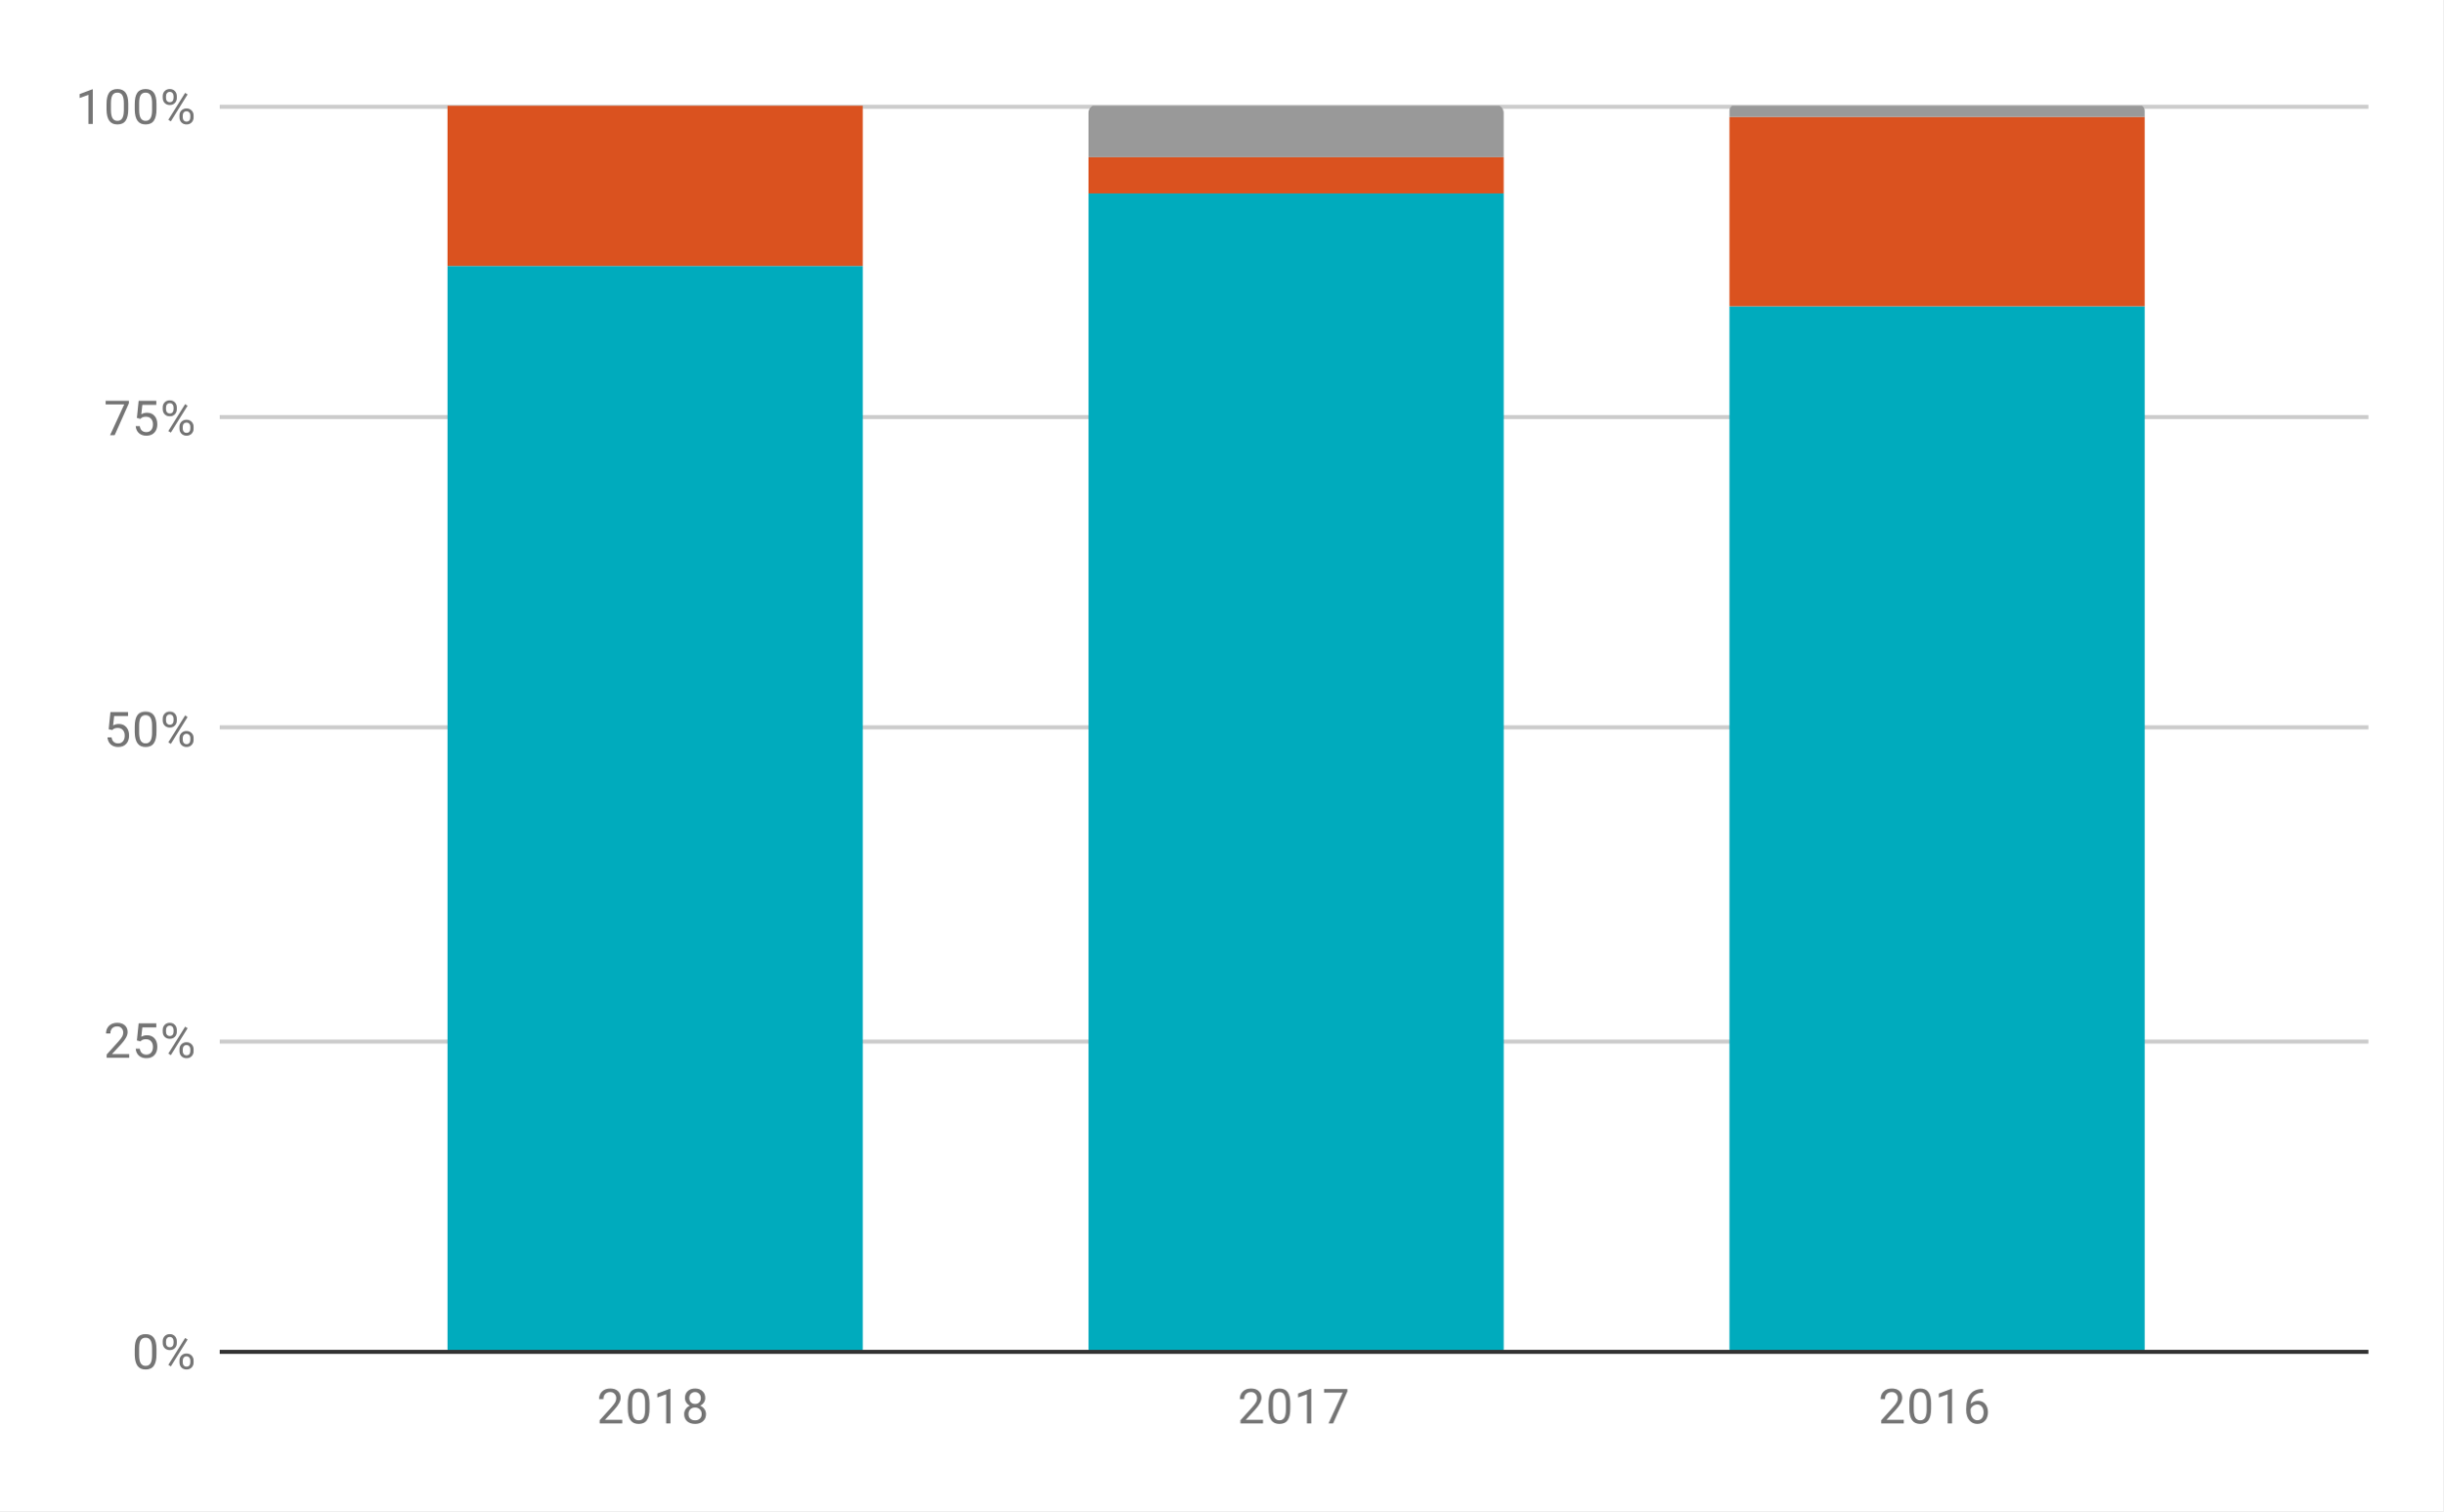
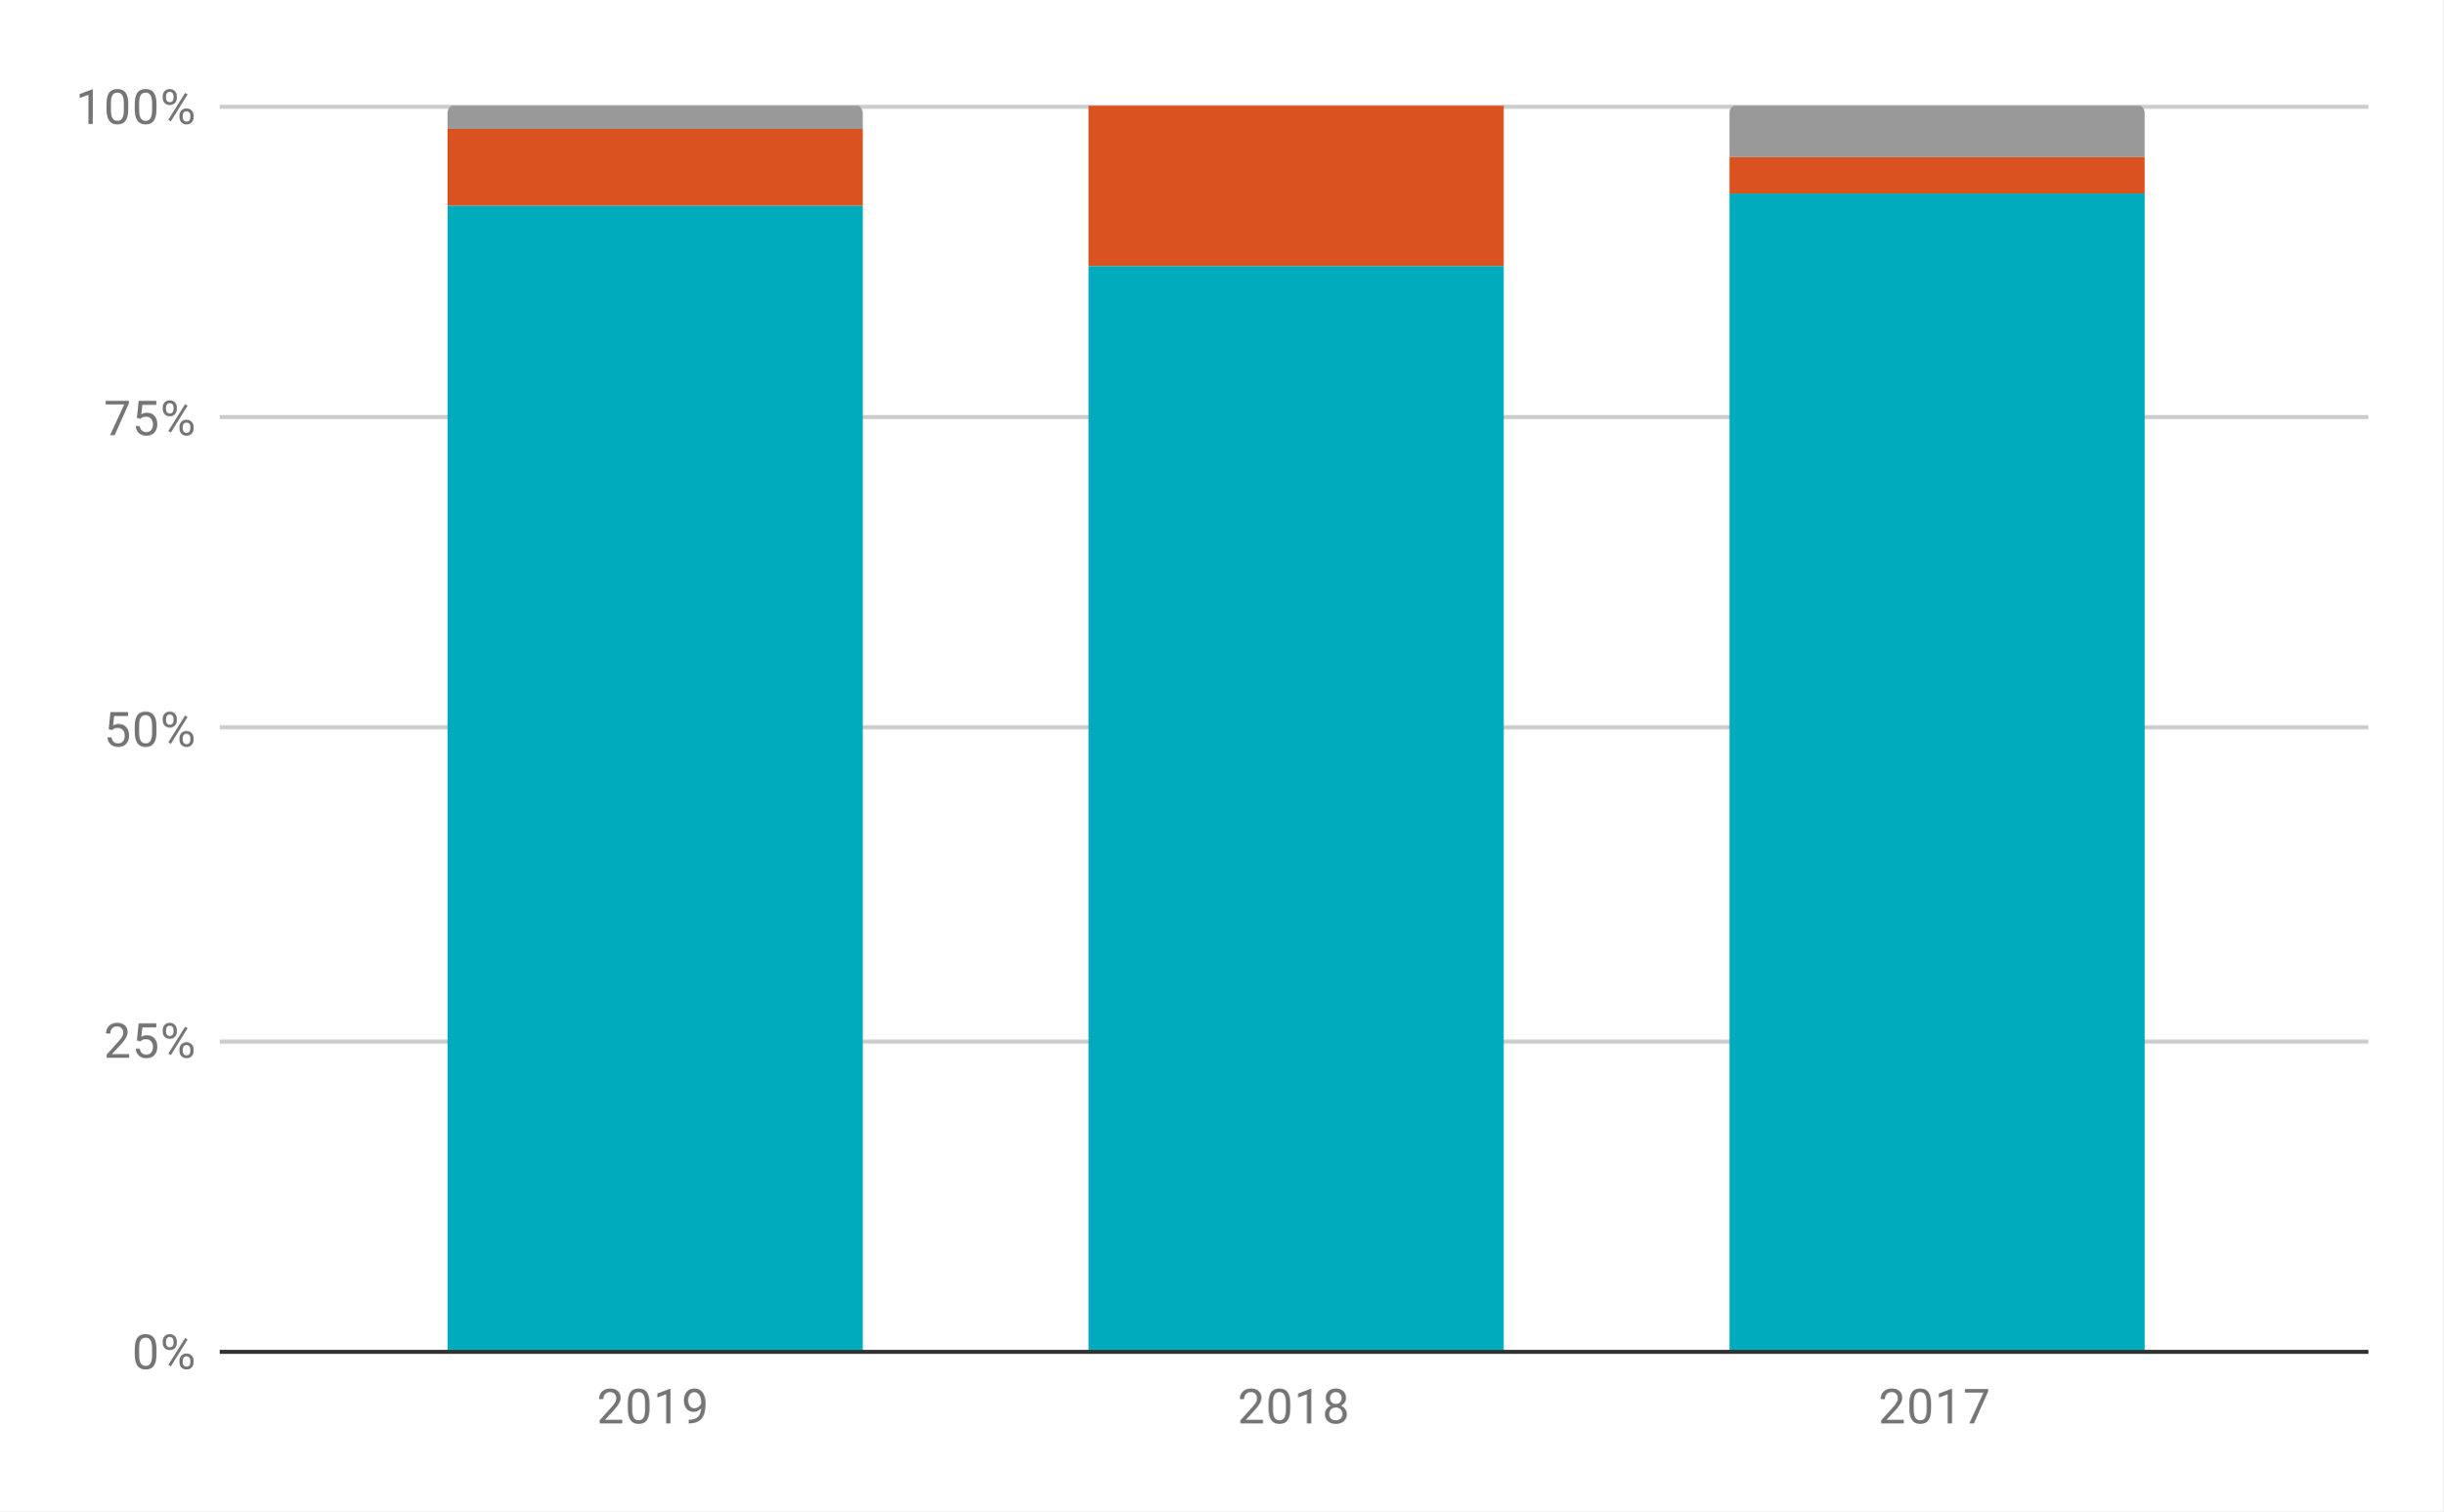
<svg xmlns="http://www.w3.org/2000/svg" version="1.1" viewBox="0.0 0.0 606.0 375.0" fill="none" stroke="none" stroke-linecap="square" stroke-miterlimit="10" width="606" height="375">
  <path fill="#ffffff" d="M0 0L606.0 0L606.0 375.0L0 375.0L0 0Z" fill-rule="nonzero" />
  <path stroke="#333333" stroke-width="1.0" stroke-linecap="butt" d="M54.5 335.5L587.5 335.5" fill-rule="nonzero" />
  <path stroke="#cccccc" stroke-width="1.0" stroke-linecap="butt" d="M54.5 258.5L587.5 258.5" fill-rule="nonzero" />
  <path stroke="#cccccc" stroke-width="1.0" stroke-linecap="butt" d="M54.5 180.5L587.5 180.5" fill-rule="nonzero" />
  <path stroke="#cccccc" stroke-width="1.0" stroke-linecap="butt" d="M54.5 103.5L587.5 103.5" fill-rule="nonzero" />
  <path stroke="#cccccc" stroke-width="1.0" stroke-linecap="butt" d="M54.5 26.5L587.5 26.5" fill-rule="nonzero" />
  <clipPath id="id_0">
    <path d="M54.75 26.25L587.25 26.25L587.25 335.25L54.75 335.25L54.75 26.25Z" clip-rule="nonzero" />
  </clipPath>
-   <path stroke="#000000" stroke-width="0.0" stroke-linecap="butt" stroke-opacity="0.0" clip-path="url(#id_0)" d="M214.0 335.0L111.0 335.0L111.0 66.0L214.0 66.0Z" fill-rule="nonzero" />
-   <path fill="#00abbd" clip-path="url(#id_0)" d="M214.0 335.0L111.0 335.0L111.0 66.0L214.0 66.0Z" fill-rule="nonzero" />
-   <path stroke="#000000" stroke-width="0.0" stroke-linecap="butt" stroke-opacity="0.0" clip-path="url(#id_0)" d="M373.0 335.0L270.0 335.0L270.0 48.0L373.0 48.0Z" fill-rule="nonzero" />
-   <path fill="#00abbd" clip-path="url(#id_0)" d="M373.0 335.0L270.0 335.0L270.0 48.0L373.0 48.0Z" fill-rule="nonzero" />
-   <path stroke="#000000" stroke-width="0.0" stroke-linecap="butt" stroke-opacity="0.0" clip-path="url(#id_0)" d="M532.0 335.0L429.0 335.0L429.0 76.0L532.0 76.0Z" fill-rule="nonzero" />
-   <path fill="#00abbd" clip-path="url(#id_0)" d="M532.0 335.0L429.0 335.0L429.0 76.0L532.0 76.0Z" fill-rule="nonzero" />
-   <path stroke="#000000" stroke-width="0.0" stroke-linecap="butt" stroke-opacity="0.0" clip-path="url(#id_0)" d="M214.0 66.0L111.0 66.0L111.0 26.0L214.0 26.0Z" fill-rule="nonzero" />
-   <path fill="#da521f" clip-path="url(#id_0)" d="M214.0 66.0L111.0 66.0L111.0 26.0L214.0 26.0Z" fill-rule="nonzero" />
-   <path stroke="#000000" stroke-width="0.0" stroke-linecap="butt" stroke-opacity="0.0" clip-path="url(#id_0)" d="M373.0 48.0L270.0 48.0L270.0 39.0L373.0 39.0Z" fill-rule="nonzero" />
-   <path fill="#da521f" clip-path="url(#id_0)" d="M373.0 48.0L270.0 48.0L270.0 39.0L373.0 39.0Z" fill-rule="nonzero" />
-   <path stroke="#000000" stroke-width="0.0" stroke-linecap="butt" stroke-opacity="0.0" clip-path="url(#id_0)" d="M532.0 76.0L429.0 76.0L429.0 29.0L532.0 29.0Z" fill-rule="nonzero" />
-   <path fill="#da521f" clip-path="url(#id_0)" d="M532.0 76.0L429.0 76.0L429.0 29.0L532.0 29.0Z" fill-rule="nonzero" />
-   <path stroke="#000000" stroke-width="0.0" stroke-linecap="butt" stroke-opacity="0.0" clip-path="url(#id_0)" d="M214.0 26.0L111.0 26.0L111.0 26.0L214.0 26.0Z" fill-rule="nonzero" />
-   <path fill="#999999" clip-path="url(#id_0)" d="M214.0 26.0L111.0 26.0L111.0 26.0L214.0 26.0Z" fill-rule="nonzero" />
-   <path stroke="#000000" stroke-width="0.0" stroke-linecap="butt" stroke-opacity="0.0" clip-path="url(#id_0)" d="M373.0 39.0L270.0 39.0L270.0 28.0C270.0 26.895 270.895 26.0 272.0 26.0L371.0 26.0C372.105 26.0 373.0 26.895 373.0 28.0Z" fill-rule="nonzero" />
-   <path fill="#999999" clip-path="url(#id_0)" d="M373.0 39.0L270.0 39.0L270.0 28.0C270.0 26.895 270.895 26.0 272.0 26.0L371.0 26.0C372.105 26.0 373.0 26.895 373.0 28.0Z" fill-rule="nonzero" />
-   <path stroke="#000000" stroke-width="0.0" stroke-linecap="butt" stroke-opacity="0.0" clip-path="url(#id_0)" d="M532.0 29.0L429.0 29.0L429.0 27.5C429.0 26.672 429.672 26.0 430.5 26.0L530.5 26.0C531.328 26.0 532.0 26.672 532.0 27.5Z" fill-rule="nonzero" />
-   <path fill="#999999" clip-path="url(#id_0)" d="M532.0 29.0L429.0 29.0L429.0 27.5C429.0 26.672 429.672 26.0 430.5 26.0L530.5 26.0C531.328 26.0 532.0 26.672 532.0 27.5Z" fill-rule="nonzero" />
+   <path stroke="#000000" stroke-width="2.0" stroke-linecap="butt" stroke-opacity="0.0" clip-path="url(#id_0)" d="M214.0 335.0L111.0 335.0L111.0 51.0L214.0 51.0Z" fill-rule="nonzero" />
+   <path fill="#00abbd" clip-path="url(#id_0)" d="M214.0 335.0L111.0 335.0L111.0 51.0L214.0 51.0Z" fill-rule="nonzero" />
+   <path stroke="#000000" stroke-width="2.0" stroke-linecap="butt" stroke-opacity="0.0" clip-path="url(#id_0)" d="M373.0 335.0L270.0 335.0L270.0 66.0L373.0 66.0Z" fill-rule="nonzero" />
+   <path fill="#00abbd" clip-path="url(#id_0)" d="M373.0 335.0L270.0 335.0L270.0 66.0L373.0 66.0Z" fill-rule="nonzero" />
+   <path stroke="#000000" stroke-width="2.0" stroke-linecap="butt" stroke-opacity="0.0" clip-path="url(#id_0)" d="M532.0 335.0L429.0 335.0L429.0 48.0L532.0 48.0Z" fill-rule="nonzero" />
+   <path fill="#00abbd" clip-path="url(#id_0)" d="M532.0 335.0L429.0 335.0L429.0 48.0L532.0 48.0Z" fill-rule="nonzero" />
+   <path stroke="#000000" stroke-width="2.0" stroke-linecap="butt" stroke-opacity="0.0" clip-path="url(#id_0)" d="M214.0 51.0L111.0 51.0L111.0 32.0L214.0 32.0Z" fill-rule="nonzero" />
+   <path fill="#da521f" clip-path="url(#id_0)" d="M214.0 51.0L111.0 51.0L111.0 32.0L214.0 32.0Z" fill-rule="nonzero" />
+   <path stroke="#000000" stroke-width="2.0" stroke-linecap="butt" stroke-opacity="0.0" clip-path="url(#id_0)" d="M373.0 66.0L270.0 66.0L270.0 26.0L373.0 26.0Z" fill-rule="nonzero" />
+   <path fill="#da521f" clip-path="url(#id_0)" d="M373.0 66.0L270.0 66.0L270.0 26.0L373.0 26.0Z" fill-rule="nonzero" />
+   <path stroke="#000000" stroke-width="2.0" stroke-linecap="butt" stroke-opacity="0.0" clip-path="url(#id_0)" d="M532.0 48.0L429.0 48.0L429.0 39.0L532.0 39.0Z" fill-rule="nonzero" />
+   <path fill="#da521f" clip-path="url(#id_0)" d="M532.0 48.0L429.0 48.0L429.0 39.0L532.0 39.0Z" fill-rule="nonzero" />
+   <path stroke="#000000" stroke-width="2.0" stroke-linecap="butt" stroke-opacity="0.0" clip-path="url(#id_0)" d="M214.0 32.0L111.0 32.0L111.0 28.0C111.0 26.895 111.895 26.0 113.0 26.0L212.0 26.0C213.105 26.0 214.0 26.895 214.0 28.0Z" fill-rule="nonzero" />
+   <path fill="#999999" clip-path="url(#id_0)" d="M214.0 32.0L111.0 32.0L111.0 28.0C111.0 26.895 111.895 26.0 113.0 26.0L212.0 26.0C213.105 26.0 214.0 26.895 214.0 28.0Z" fill-rule="nonzero" />
+   <path stroke="#000000" stroke-width="2.0" stroke-linecap="butt" stroke-opacity="0.0" clip-path="url(#id_0)" d="M373.0 26.0L270.0 26.0L270.0 26.0L373.0 26.0Z" fill-rule="nonzero" />
+   <path fill="#999999" clip-path="url(#id_0)" d="M373.0 26.0L270.0 26.0L270.0 26.0L373.0 26.0Z" fill-rule="nonzero" />
+   <path stroke="#000000" stroke-width="2.0" stroke-linecap="butt" stroke-opacity="0.0" clip-path="url(#id_0)" d="M532.0 39.0L429.0 39.0L429.0 28.0C429.0 26.895 429.895 26.0 431.0 26.0L530.0 26.0C531.105 26.0 532.0 26.895 532.0 28.0Z" fill-rule="nonzero" />
+   <path fill="#999999" clip-path="url(#id_0)" d="M532.0 39.0L429.0 39.0L429.0 28.0C429.0 26.895 429.895 26.0 431.0 26.0L530.0 26.0C531.105 26.0 532.0 26.895 532.0 28.0Z" fill-rule="nonzero" />
  <path fill="#757575" d="M38.812 336.109Q38.812 338.016 38.156 338.953Q37.516 339.875 36.125 339.875Q34.766 339.875 34.109 338.969Q33.453 338.062 33.422 336.25L33.422 334.812Q33.422 332.922 34.062 332.016Q34.719 331.094 36.109 331.094Q37.484 331.094 38.141 331.984Q38.797 332.859 38.812 334.703L38.812 336.109ZM37.719 334.625Q37.719 333.25 37.328 332.625Q36.953 331.984 36.109 331.984Q35.281 331.984 34.891 332.625Q34.516 333.25 34.516 334.547L34.516 336.281Q34.516 337.656 34.906 338.328Q35.312 338.984 36.125 338.984Q36.922 338.984 37.312 338.359Q37.703 337.734 37.719 336.406L37.719 334.625ZM40.359 332.859Q40.359 332.094 40.844 331.594Q41.344 331.094 42.109 331.094Q42.891 331.094 43.375 331.594Q43.859 332.094 43.859 332.891L43.859 333.312Q43.859 334.078 43.359 334.578Q42.875 335.062 42.125 335.062Q41.359 335.062 40.859 334.578Q40.359 334.078 40.359 333.266L40.359 332.859ZM41.172 333.312Q41.172 333.766 41.422 334.062Q41.688 334.359 42.125 334.359Q42.547 334.359 42.797 334.078Q43.047 333.781 43.047 333.281L43.047 332.859Q43.047 332.406 42.797 332.109Q42.547 331.797 42.109 331.797Q41.672 331.797 41.422 332.109Q41.172 332.406 41.172 332.875L41.172 333.312ZM44.516 337.656Q44.516 336.891 45.0 336.406Q45.5 335.906 46.266 335.906Q47.031 335.906 47.516 336.406Q48.016 336.891 48.016 337.703L48.016 338.109Q48.016 338.875 47.531 339.375Q47.047 339.875 46.281 339.875Q45.516 339.875 45.016 339.391Q44.516 338.891 44.516 338.078L44.516 337.656ZM45.328 338.109Q45.328 338.578 45.578 338.875Q45.844 339.172 46.281 339.172Q46.703 339.172 46.953 338.891Q47.203 338.594 47.203 338.094L47.203 337.656Q47.203 337.188 46.938 336.906Q46.688 336.609 46.266 336.609Q45.844 336.609 45.578 336.906Q45.328 337.188 45.328 337.688L45.328 338.109ZM42.375 339.109L41.75 338.719L45.922 332.047L46.531 332.438L42.375 339.109Z" fill-rule="nonzero" />
  <path fill="#757575" d="M32.047 262.5L26.453 262.5L26.453 261.719L29.406 258.438Q30.062 257.688 30.312 257.234Q30.562 256.766 30.562 256.266Q30.562 255.594 30.156 255.172Q29.766 254.734 29.078 254.734Q28.281 254.734 27.828 255.203Q27.375 255.656 27.375 256.484L26.297 256.484Q26.297 255.297 27.047 254.578Q27.812 253.844 29.078 253.844Q30.281 253.844 30.969 254.469Q31.656 255.094 31.656 256.141Q31.656 257.391 30.047 259.141L27.766 261.609L32.047 261.609L32.047 262.5ZM33.953 258.219L34.391 253.969L38.766 253.969L38.766 254.969L35.312 254.969L35.047 257.297Q35.688 256.922 36.484 256.922Q37.641 256.922 38.328 257.703Q39.016 258.469 39.016 259.781Q39.016 261.094 38.297 261.859Q37.594 262.625 36.312 262.625Q35.188 262.625 34.469 262.0Q33.75 261.359 33.656 260.25L34.672 260.25Q34.781 260.984 35.203 261.359Q35.625 261.734 36.312 261.734Q37.062 261.734 37.5 261.219Q37.938 260.703 37.938 259.797Q37.938 258.938 37.469 258.422Q37.0 257.906 36.219 257.906Q35.516 257.906 35.109 258.203L34.828 258.438L33.953 258.219ZM40.359 255.609Q40.359 254.844 40.844 254.344Q41.344 253.844 42.109 253.844Q42.891 253.844 43.375 254.344Q43.859 254.844 43.859 255.641L43.859 256.062Q43.859 256.828 43.359 257.328Q42.875 257.812 42.125 257.812Q41.359 257.812 40.859 257.328Q40.359 256.828 40.359 256.016L40.359 255.609ZM41.172 256.062Q41.172 256.516 41.422 256.812Q41.688 257.109 42.125 257.109Q42.547 257.109 42.797 256.828Q43.047 256.531 43.047 256.031L43.047 255.609Q43.047 255.156 42.797 254.859Q42.547 254.547 42.109 254.547Q41.672 254.547 41.422 254.859Q41.172 255.156 41.172 255.625L41.172 256.062ZM44.516 260.406Q44.516 259.641 45.0 259.156Q45.5 258.656 46.266 258.656Q47.031 258.656 47.516 259.156Q48.016 259.641 48.016 260.453L48.016 260.859Q48.016 261.625 47.531 262.125Q47.047 262.625 46.281 262.625Q45.516 262.625 45.016 262.141Q44.516 261.641 44.516 260.828L44.516 260.406ZM45.328 260.859Q45.328 261.328 45.578 261.625Q45.844 261.922 46.281 261.922Q46.703 261.922 46.953 261.641Q47.203 261.344 47.203 260.844L47.203 260.406Q47.203 259.938 46.938 259.656Q46.688 259.359 46.266 259.359Q45.844 259.359 45.578 259.656Q45.328 259.938 45.328 260.438L45.328 260.859ZM42.375 261.859L41.75 261.469L45.922 254.797L46.531 255.188L42.375 261.859Z" fill-rule="nonzero" />
  <path fill="#757575" d="M26.953 180.969L27.391 176.719L31.766 176.719L31.766 177.719L28.312 177.719L28.047 180.047Q28.688 179.672 29.484 179.672Q30.641 179.672 31.328 180.453Q32.016 181.219 32.016 182.531Q32.016 183.844 31.297 184.609Q30.594 185.375 29.312 185.375Q28.188 185.375 27.469 184.75Q26.75 184.109 26.656 183.0L27.672 183.0Q27.781 183.734 28.203 184.109Q28.625 184.484 29.312 184.484Q30.062 184.484 30.5 183.969Q30.938 183.453 30.938 182.547Q30.938 181.688 30.469 181.172Q30.0 180.656 29.219 180.656Q28.516 180.656 28.109 180.953L27.828 181.188L26.953 180.969ZM38.812 181.609Q38.812 183.516 38.156 184.453Q37.516 185.375 36.125 185.375Q34.766 185.375 34.109 184.469Q33.453 183.562 33.422 181.75L33.422 180.312Q33.422 178.422 34.062 177.516Q34.719 176.594 36.109 176.594Q37.484 176.594 38.141 177.484Q38.797 178.359 38.812 180.203L38.812 181.609ZM37.719 180.125Q37.719 178.75 37.328 178.125Q36.953 177.484 36.109 177.484Q35.281 177.484 34.891 178.125Q34.516 178.75 34.516 180.047L34.516 181.781Q34.516 183.156 34.906 183.828Q35.312 184.484 36.125 184.484Q36.922 184.484 37.312 183.859Q37.703 183.234 37.719 181.906L37.719 180.125ZM40.359 178.359Q40.359 177.594 40.844 177.094Q41.344 176.594 42.109 176.594Q42.891 176.594 43.375 177.094Q43.859 177.594 43.859 178.391L43.859 178.812Q43.859 179.578 43.359 180.078Q42.875 180.562 42.125 180.562Q41.359 180.562 40.859 180.078Q40.359 179.578 40.359 178.766L40.359 178.359ZM41.172 178.812Q41.172 179.266 41.422 179.562Q41.688 179.859 42.125 179.859Q42.547 179.859 42.797 179.578Q43.047 179.281 43.047 178.781L43.047 178.359Q43.047 177.906 42.797 177.609Q42.547 177.297 42.109 177.297Q41.672 177.297 41.422 177.609Q41.172 177.906 41.172 178.375L41.172 178.812ZM44.516 183.156Q44.516 182.391 45.0 181.906Q45.5 181.406 46.266 181.406Q47.031 181.406 47.516 181.906Q48.016 182.391 48.016 183.203L48.016 183.609Q48.016 184.375 47.531 184.875Q47.047 185.375 46.281 185.375Q45.516 185.375 45.016 184.891Q44.516 184.391 44.516 183.578L44.516 183.156ZM45.328 183.609Q45.328 184.078 45.578 184.375Q45.844 184.672 46.281 184.672Q46.703 184.672 46.953 184.391Q47.203 184.094 47.203 183.594L47.203 183.156Q47.203 182.688 46.938 182.406Q46.688 182.109 46.266 182.109Q45.844 182.109 45.578 182.406Q45.328 182.688 45.328 183.188L45.328 183.609ZM42.375 184.609L41.75 184.219L45.922 177.547L46.531 177.938L42.375 184.609Z" fill-rule="nonzero" />
  <path fill="#757575" d="M31.969 100.078L28.438 108.0L27.297 108.0L30.812 100.359L26.203 100.359L26.203 99.469L31.969 99.469L31.969 100.078ZM33.953 103.719L34.391 99.469L38.766 99.469L38.766 100.469L35.312 100.469L35.047 102.797Q35.688 102.422 36.484 102.422Q37.641 102.422 38.328 103.203Q39.016 103.969 39.016 105.281Q39.016 106.594 38.297 107.359Q37.594 108.125 36.312 108.125Q35.188 108.125 34.469 107.5Q33.75 106.859 33.656 105.75L34.672 105.75Q34.781 106.484 35.203 106.859Q35.625 107.234 36.312 107.234Q37.062 107.234 37.5 106.719Q37.938 106.203 37.938 105.297Q37.938 104.438 37.469 103.922Q37.0 103.406 36.219 103.406Q35.516 103.406 35.109 103.703L34.828 103.938L33.953 103.719ZM40.359 101.109Q40.359 100.344 40.844 99.844Q41.344 99.344 42.109 99.344Q42.891 99.344 43.375 99.844Q43.859 100.344 43.859 101.141L43.859 101.562Q43.859 102.328 43.359 102.828Q42.875 103.312 42.125 103.312Q41.359 103.312 40.859 102.828Q40.359 102.328 40.359 101.516L40.359 101.109ZM41.172 101.562Q41.172 102.016 41.422 102.312Q41.688 102.609 42.125 102.609Q42.547 102.609 42.797 102.328Q43.047 102.031 43.047 101.531L43.047 101.109Q43.047 100.656 42.797 100.359Q42.547 100.047 42.109 100.047Q41.672 100.047 41.422 100.359Q41.172 100.656 41.172 101.125L41.172 101.562ZM44.516 105.906Q44.516 105.141 45.0 104.656Q45.5 104.156 46.266 104.156Q47.031 104.156 47.516 104.656Q48.016 105.141 48.016 105.953L48.016 106.359Q48.016 107.125 47.531 107.625Q47.047 108.125 46.281 108.125Q45.516 108.125 45.016 107.641Q44.516 107.141 44.516 106.328L44.516 105.906ZM45.328 106.359Q45.328 106.828 45.578 107.125Q45.844 107.422 46.281 107.422Q46.703 107.422 46.953 107.141Q47.203 106.844 47.203 106.344L47.203 105.906Q47.203 105.438 46.938 105.156Q46.688 104.859 46.266 104.859Q45.844 104.859 45.578 105.156Q45.328 105.438 45.328 105.938L45.328 106.359ZM42.375 107.359L41.75 106.969L45.922 100.297L46.531 100.688L42.375 107.359Z" fill-rule="nonzero" />
  <path fill="#757575" d="M23.016 30.75L21.938 30.75L21.938 23.531L19.75 24.328L19.75 23.344L22.859 22.172L23.016 22.172L23.016 30.75ZM31.812 27.109Q31.812 29.016 31.156 29.953Q30.516 30.875 29.125 30.875Q27.766 30.875 27.109 29.969Q26.453 29.062 26.422 27.25L26.422 25.812Q26.422 23.922 27.062 23.016Q27.719 22.094 29.109 22.094Q30.484 22.094 31.141 22.984Q31.797 23.859 31.812 25.703L31.812 27.109ZM30.719 25.625Q30.719 24.25 30.328 23.625Q29.953 22.984 29.109 22.984Q28.281 22.984 27.891 23.625Q27.516 24.25 27.516 25.547L27.516 27.281Q27.516 28.656 27.906 29.328Q28.312 29.984 29.125 29.984Q29.922 29.984 30.312 29.359Q30.703 28.734 30.719 27.406L30.719 25.625ZM38.812 27.109Q38.812 29.016 38.156 29.953Q37.516 30.875 36.125 30.875Q34.766 30.875 34.109 29.969Q33.453 29.062 33.422 27.25L33.422 25.812Q33.422 23.922 34.062 23.016Q34.719 22.094 36.109 22.094Q37.484 22.094 38.141 22.984Q38.797 23.859 38.812 25.703L38.812 27.109ZM37.719 25.625Q37.719 24.25 37.328 23.625Q36.953 22.984 36.109 22.984Q35.281 22.984 34.891 23.625Q34.516 24.25 34.516 25.547L34.516 27.281Q34.516 28.656 34.906 29.328Q35.312 29.984 36.125 29.984Q36.922 29.984 37.312 29.359Q37.703 28.734 37.719 27.406L37.719 25.625ZM40.359 23.859Q40.359 23.094 40.844 22.594Q41.344 22.094 42.109 22.094Q42.891 22.094 43.375 22.594Q43.859 23.094 43.859 23.891L43.859 24.312Q43.859 25.078 43.359 25.578Q42.875 26.062 42.125 26.062Q41.359 26.062 40.859 25.578Q40.359 25.078 40.359 24.266L40.359 23.859ZM41.172 24.312Q41.172 24.766 41.422 25.062Q41.688 25.359 42.125 25.359Q42.547 25.359 42.797 25.078Q43.047 24.781 43.047 24.281L43.047 23.859Q43.047 23.406 42.797 23.109Q42.547 22.797 42.109 22.797Q41.672 22.797 41.422 23.109Q41.172 23.406 41.172 23.875L41.172 24.312ZM44.516 28.656Q44.516 27.891 45.0 27.406Q45.5 26.906 46.266 26.906Q47.031 26.906 47.516 27.406Q48.016 27.891 48.016 28.703L48.016 29.109Q48.016 29.875 47.531 30.375Q47.047 30.875 46.281 30.875Q45.516 30.875 45.016 30.391Q44.516 29.891 44.516 29.078L44.516 28.656ZM45.328 29.109Q45.328 29.578 45.578 29.875Q45.844 30.172 46.281 30.172Q46.703 30.172 46.953 29.891Q47.203 29.594 47.203 29.094L47.203 28.656Q47.203 28.188 46.938 27.906Q46.688 27.609 46.266 27.609Q45.844 27.609 45.578 27.906Q45.328 28.188 45.328 28.688L45.328 29.109ZM42.375 30.109L41.75 29.719L45.922 23.047L46.531 23.438L42.375 30.109Z" fill-rule="nonzero" />
-   <path fill="#757575" d="M154.342 353.25L148.748 353.25L148.748 352.469L151.701 349.188Q152.357 348.438 152.607 347.984Q152.857 347.516 152.857 347.016Q152.857 346.344 152.451 345.922Q152.06 345.484 151.373 345.484Q150.576 345.484 150.123 345.953Q149.67 346.406 149.67 347.234L148.592 347.234Q148.592 346.047 149.342 345.328Q150.107 344.594 151.373 344.594Q152.576 344.594 153.264 345.219Q153.951 345.844 153.951 346.891Q153.951 348.141 152.342 349.891L150.06 352.359L154.342 352.359L154.342 353.25ZM161.107 349.609Q161.107 351.516 160.451 352.453Q159.81 353.375 158.42 353.375Q157.06 353.375 156.404 352.469Q155.748 351.562 155.717 349.75L155.717 348.312Q155.717 346.422 156.357 345.516Q157.014 344.594 158.404 344.594Q159.779 344.594 160.435 345.484Q161.092 346.359 161.107 348.203L161.107 349.609ZM160.014 348.125Q160.014 346.75 159.623 346.125Q159.248 345.484 158.404 345.484Q157.576 345.484 157.185 346.125Q156.81 346.75 156.81 348.047L156.81 349.781Q156.81 351.156 157.201 351.828Q157.607 352.484 158.42 352.484Q159.217 352.484 159.607 351.859Q159.998 351.234 160.014 349.906L160.014 348.125ZM166.31 353.25L165.232 353.25L165.232 346.031L163.045 346.828L163.045 345.844L166.154 344.672L166.31 344.672L166.31 353.25ZM174.935 346.938Q174.935 347.578 174.592 348.078Q174.248 348.578 173.685 348.859Q174.342 349.141 174.732 349.703Q175.123 350.25 175.123 350.953Q175.123 352.047 174.373 352.719Q173.639 353.375 172.42 353.375Q171.185 353.375 170.435 352.719Q169.701 352.047 169.701 350.953Q169.701 350.25 170.076 349.703Q170.451 349.141 171.123 348.859Q170.56 348.578 170.232 348.078Q169.904 347.578 169.904 346.938Q169.904 345.859 170.592 345.234Q171.279 344.594 172.42 344.594Q173.545 344.594 174.232 345.234Q174.935 345.859 174.935 346.938ZM174.045 350.922Q174.045 350.203 173.592 349.766Q173.139 349.312 172.404 349.312Q171.67 349.312 171.217 349.766Q170.779 350.203 170.779 350.938Q170.779 351.656 171.217 352.078Q171.654 352.484 172.42 352.484Q173.17 352.484 173.607 352.062Q174.045 351.641 174.045 350.922ZM172.42 345.484Q171.779 345.484 171.373 345.891Q170.982 346.281 170.982 346.969Q170.982 347.609 171.373 348.016Q171.764 348.422 172.404 348.422Q173.06 348.422 173.451 348.016Q173.842 347.609 173.842 346.969Q173.842 346.312 173.435 345.906Q173.029 345.484 172.42 345.484Z" fill-rule="nonzero" />
-   <path fill="#757575" d="M313.297 353.25L307.703 353.25L307.703 352.469L310.656 349.188Q311.312 348.438 311.562 347.984Q311.812 347.516 311.812 347.016Q311.812 346.344 311.406 345.922Q311.016 345.484 310.328 345.484Q309.531 345.484 309.078 345.953Q308.625 346.406 308.625 347.234L307.547 347.234Q307.547 346.047 308.297 345.328Q309.062 344.594 310.328 344.594Q311.531 344.594 312.219 345.219Q312.906 345.844 312.906 346.891Q312.906 348.141 311.297 349.891L309.016 352.359L313.297 352.359L313.297 353.25ZM320.062 349.609Q320.062 351.516 319.406 352.453Q318.766 353.375 317.375 353.375Q316.016 353.375 315.359 352.469Q314.703 351.562 314.672 349.75L314.672 348.312Q314.672 346.422 315.312 345.516Q315.969 344.594 317.359 344.594Q318.734 344.594 319.391 345.484Q320.047 346.359 320.062 348.203L320.062 349.609ZM318.969 348.125Q318.969 346.75 318.578 346.125Q318.203 345.484 317.359 345.484Q316.531 345.484 316.141 346.125Q315.766 346.75 315.766 348.047L315.766 349.781Q315.766 351.156 316.156 351.828Q316.562 352.484 317.375 352.484Q318.172 352.484 318.562 351.859Q318.953 351.234 318.969 349.906L318.969 348.125ZM325.266 353.25L324.188 353.25L324.188 346.031L322.0 346.828L322.0 345.844L325.109 344.672L325.266 344.672L325.266 353.25ZM334.219 345.328L330.688 353.25L329.547 353.25L333.062 345.609L328.453 345.609L328.453 344.719L334.219 344.719L334.219 345.328Z" fill-rule="nonzero" />
-   <path fill="#757575" d="M472.252 353.25L466.658 353.25L466.658 352.469L469.611 349.188Q470.268 348.438 470.518 347.984Q470.768 347.516 470.768 347.016Q470.768 346.344 470.361 345.922Q469.971 345.484 469.283 345.484Q468.486 345.484 468.033 345.953Q467.58 346.406 467.58 347.234L466.502 347.234Q466.502 346.047 467.252 345.328Q468.018 344.594 469.283 344.594Q470.486 344.594 471.174 345.219Q471.861 345.844 471.861 346.891Q471.861 348.141 470.252 349.891L467.971 352.359L472.252 352.359L472.252 353.25ZM479.018 349.609Q479.018 351.516 478.361 352.453Q477.721 353.375 476.33 353.375Q474.971 353.375 474.315 352.469Q473.658 351.562 473.627 349.75L473.627 348.312Q473.627 346.422 474.268 345.516Q474.924 344.594 476.315 344.594Q477.69 344.594 478.346 345.484Q479.002 346.359 479.018 348.203L479.018 349.609ZM477.924 348.125Q477.924 346.75 477.533 346.125Q477.158 345.484 476.315 345.484Q475.486 345.484 475.096 346.125Q474.721 346.75 474.721 348.047L474.721 349.781Q474.721 351.156 475.111 351.828Q475.518 352.484 476.33 352.484Q477.127 352.484 477.518 351.859Q477.908 351.234 477.924 349.906L477.924 348.125ZM484.221 353.25L483.143 353.25L483.143 346.031L480.955 346.828L480.955 345.844L484.065 344.672L484.221 344.672L484.221 353.25ZM491.924 344.719L491.924 345.625L491.721 345.625Q490.455 345.656 489.705 346.391Q488.955 347.109 488.83 348.422Q489.518 347.656 490.674 347.656Q491.783 347.656 492.455 348.438Q493.127 349.219 493.127 350.469Q493.127 351.781 492.408 352.578Q491.69 353.375 490.471 353.375Q489.252 353.375 488.486 352.438Q487.736 351.484 487.736 350.0L487.736 349.594Q487.736 347.234 488.736 345.984Q489.736 344.734 491.721 344.719L491.924 344.719ZM490.502 348.562Q489.94 348.562 489.471 348.891Q489.002 349.219 488.815 349.734L488.815 350.125Q488.815 351.188 489.283 351.828Q489.768 352.469 490.471 352.469Q491.205 352.469 491.627 351.938Q492.049 351.391 492.049 350.516Q492.049 349.641 491.627 349.109Q491.205 348.562 490.502 348.562Z" fill-rule="nonzero" />
+   <path fill="#757575" d="M154.342 353.25L148.748 353.25L148.748 352.469L151.701 349.188Q152.357 348.438 152.607 347.984Q152.857 347.516 152.857 347.016Q152.857 346.344 152.451 345.922Q152.06 345.484 151.373 345.484Q150.576 345.484 150.123 345.953Q149.67 346.406 149.67 347.234L148.592 347.234Q148.592 346.047 149.342 345.328Q150.107 344.594 151.373 344.594Q152.576 344.594 153.264 345.219Q153.951 345.844 153.951 346.891Q153.951 348.141 152.342 349.891L150.06 352.359L154.342 352.359L154.342 353.25ZM161.107 349.609Q161.107 351.516 160.451 352.453Q159.81 353.375 158.42 353.375Q157.06 353.375 156.404 352.469Q155.748 351.562 155.717 349.75L155.717 348.312Q155.717 346.422 156.357 345.516Q157.014 344.594 158.404 344.594Q159.779 344.594 160.435 345.484Q161.092 346.359 161.107 348.203L161.107 349.609ZM160.014 348.125Q160.014 346.75 159.623 346.125Q159.248 345.484 158.404 345.484Q157.576 345.484 157.185 346.125Q156.81 346.75 156.81 348.047L156.81 349.781Q156.81 351.156 157.201 351.828Q157.607 352.484 158.42 352.484Q159.217 352.484 159.607 351.859Q159.998 351.234 160.014 349.906L160.014 348.125ZM166.31 353.25L165.232 353.25L165.232 346.031L163.045 346.828L163.045 345.844L166.154 344.672L166.31 344.672L166.31 353.25ZM173.904 349.5Q173.576 349.906 173.092 350.156Q172.623 350.391 172.06 350.391Q171.326 350.391 170.779 350.031Q170.232 349.672 169.935 349.016Q169.639 348.344 169.639 347.547Q169.639 346.703 169.951 346.016Q170.279 345.328 170.873 344.969Q171.482 344.594 172.279 344.594Q173.545 344.594 174.264 345.547Q174.998 346.5 174.998 348.125L174.998 348.438Q174.998 350.938 174.014 352.078Q173.029 353.219 171.045 353.25L170.826 353.25L170.826 352.344L171.06 352.344Q172.404 352.312 173.123 351.641Q173.842 350.969 173.904 349.5ZM172.232 349.5Q172.779 349.5 173.232 349.172Q173.701 348.828 173.92 348.344L173.92 347.906Q173.92 346.844 173.451 346.172Q172.982 345.5 172.279 345.5Q171.56 345.5 171.123 346.047Q170.701 346.594 170.701 347.5Q170.701 348.375 171.107 348.938Q171.529 349.5 172.232 349.5Z" fill-rule="nonzero" />
+   <path fill="#757575" d="M313.297 353.25L307.703 353.25L307.703 352.469L310.656 349.188Q311.312 348.438 311.562 347.984Q311.812 347.516 311.812 347.016Q311.812 346.344 311.406 345.922Q311.016 345.484 310.328 345.484Q309.531 345.484 309.078 345.953Q308.625 346.406 308.625 347.234L307.547 347.234Q307.547 346.047 308.297 345.328Q309.062 344.594 310.328 344.594Q311.531 344.594 312.219 345.219Q312.906 345.844 312.906 346.891Q312.906 348.141 311.297 349.891L309.016 352.359L313.297 352.359L313.297 353.25ZM320.062 349.609Q320.062 351.516 319.406 352.453Q318.766 353.375 317.375 353.375Q316.016 353.375 315.359 352.469Q314.703 351.562 314.672 349.75L314.672 348.312Q314.672 346.422 315.312 345.516Q315.969 344.594 317.359 344.594Q318.734 344.594 319.391 345.484Q320.047 346.359 320.062 348.203L320.062 349.609ZM318.969 348.125Q318.969 346.75 318.578 346.125Q318.203 345.484 317.359 345.484Q316.531 345.484 316.141 346.125Q315.766 346.75 315.766 348.047L315.766 349.781Q315.766 351.156 316.156 351.828Q316.562 352.484 317.375 352.484Q318.172 352.484 318.562 351.859Q318.953 351.234 318.969 349.906L318.969 348.125ZM325.266 353.25L324.188 353.25L324.188 346.031L322.0 346.828L322.0 345.844L325.109 344.672L325.266 344.672L325.266 353.25ZM333.891 346.938Q333.891 347.578 333.547 348.078Q333.203 348.578 332.641 348.859Q333.297 349.141 333.688 349.703Q334.078 350.25 334.078 350.953Q334.078 352.047 333.328 352.719Q332.594 353.375 331.375 353.375Q330.141 353.375 329.391 352.719Q328.656 352.047 328.656 350.953Q328.656 350.25 329.031 349.703Q329.406 349.141 330.078 348.859Q329.516 348.578 329.188 348.078Q328.859 347.578 328.859 346.938Q328.859 345.859 329.547 345.234Q330.234 344.594 331.375 344.594Q332.5 344.594 333.188 345.234Q333.891 345.859 333.891 346.938ZM333.0 350.922Q333.0 350.203 332.547 349.766Q332.094 349.312 331.359 349.312Q330.625 349.312 330.172 349.766Q329.734 350.203 329.734 350.938Q329.734 351.656 330.172 352.078Q330.609 352.484 331.375 352.484Q332.125 352.484 332.562 352.062Q333.0 351.641 333.0 350.922ZM331.375 345.484Q330.734 345.484 330.328 345.891Q329.938 346.281 329.938 346.969Q329.938 347.609 330.328 348.016Q330.719 348.422 331.359 348.422Q332.016 348.422 332.406 348.016Q332.797 347.609 332.797 346.969Q332.797 346.312 332.391 345.906Q331.984 345.484 331.375 345.484Z" fill-rule="nonzero" />
+   <path fill="#757575" d="M472.252 353.25L466.658 353.25L466.658 352.469L469.611 349.188Q470.268 348.438 470.518 347.984Q470.768 347.516 470.768 347.016Q470.768 346.344 470.361 345.922Q469.971 345.484 469.283 345.484Q468.486 345.484 468.033 345.953Q467.58 346.406 467.58 347.234L466.502 347.234Q466.502 346.047 467.252 345.328Q468.018 344.594 469.283 344.594Q470.486 344.594 471.174 345.219Q471.861 345.844 471.861 346.891Q471.861 348.141 470.252 349.891L467.971 352.359L472.252 352.359L472.252 353.25ZM479.018 349.609Q479.018 351.516 478.361 352.453Q477.721 353.375 476.33 353.375Q474.971 353.375 474.315 352.469Q473.658 351.562 473.627 349.75L473.627 348.312Q473.627 346.422 474.268 345.516Q474.924 344.594 476.315 344.594Q477.69 344.594 478.346 345.484Q479.002 346.359 479.018 348.203L479.018 349.609ZM477.924 348.125Q477.924 346.75 477.533 346.125Q477.158 345.484 476.315 345.484Q475.486 345.484 475.096 346.125Q474.721 346.75 474.721 348.047L474.721 349.781Q474.721 351.156 475.111 351.828Q475.518 352.484 476.33 352.484Q477.127 352.484 477.518 351.859Q477.908 351.234 477.924 349.906L477.924 348.125ZM484.221 353.25L483.143 353.25L483.143 346.031L480.955 346.828L480.955 345.844L484.065 344.672L484.221 344.672L484.221 353.25ZM493.174 345.328L489.643 353.25L488.502 353.25L492.018 345.609L487.408 345.609L487.408 344.719L493.174 344.719L493.174 345.328Z" fill-rule="nonzero" />
</svg>
